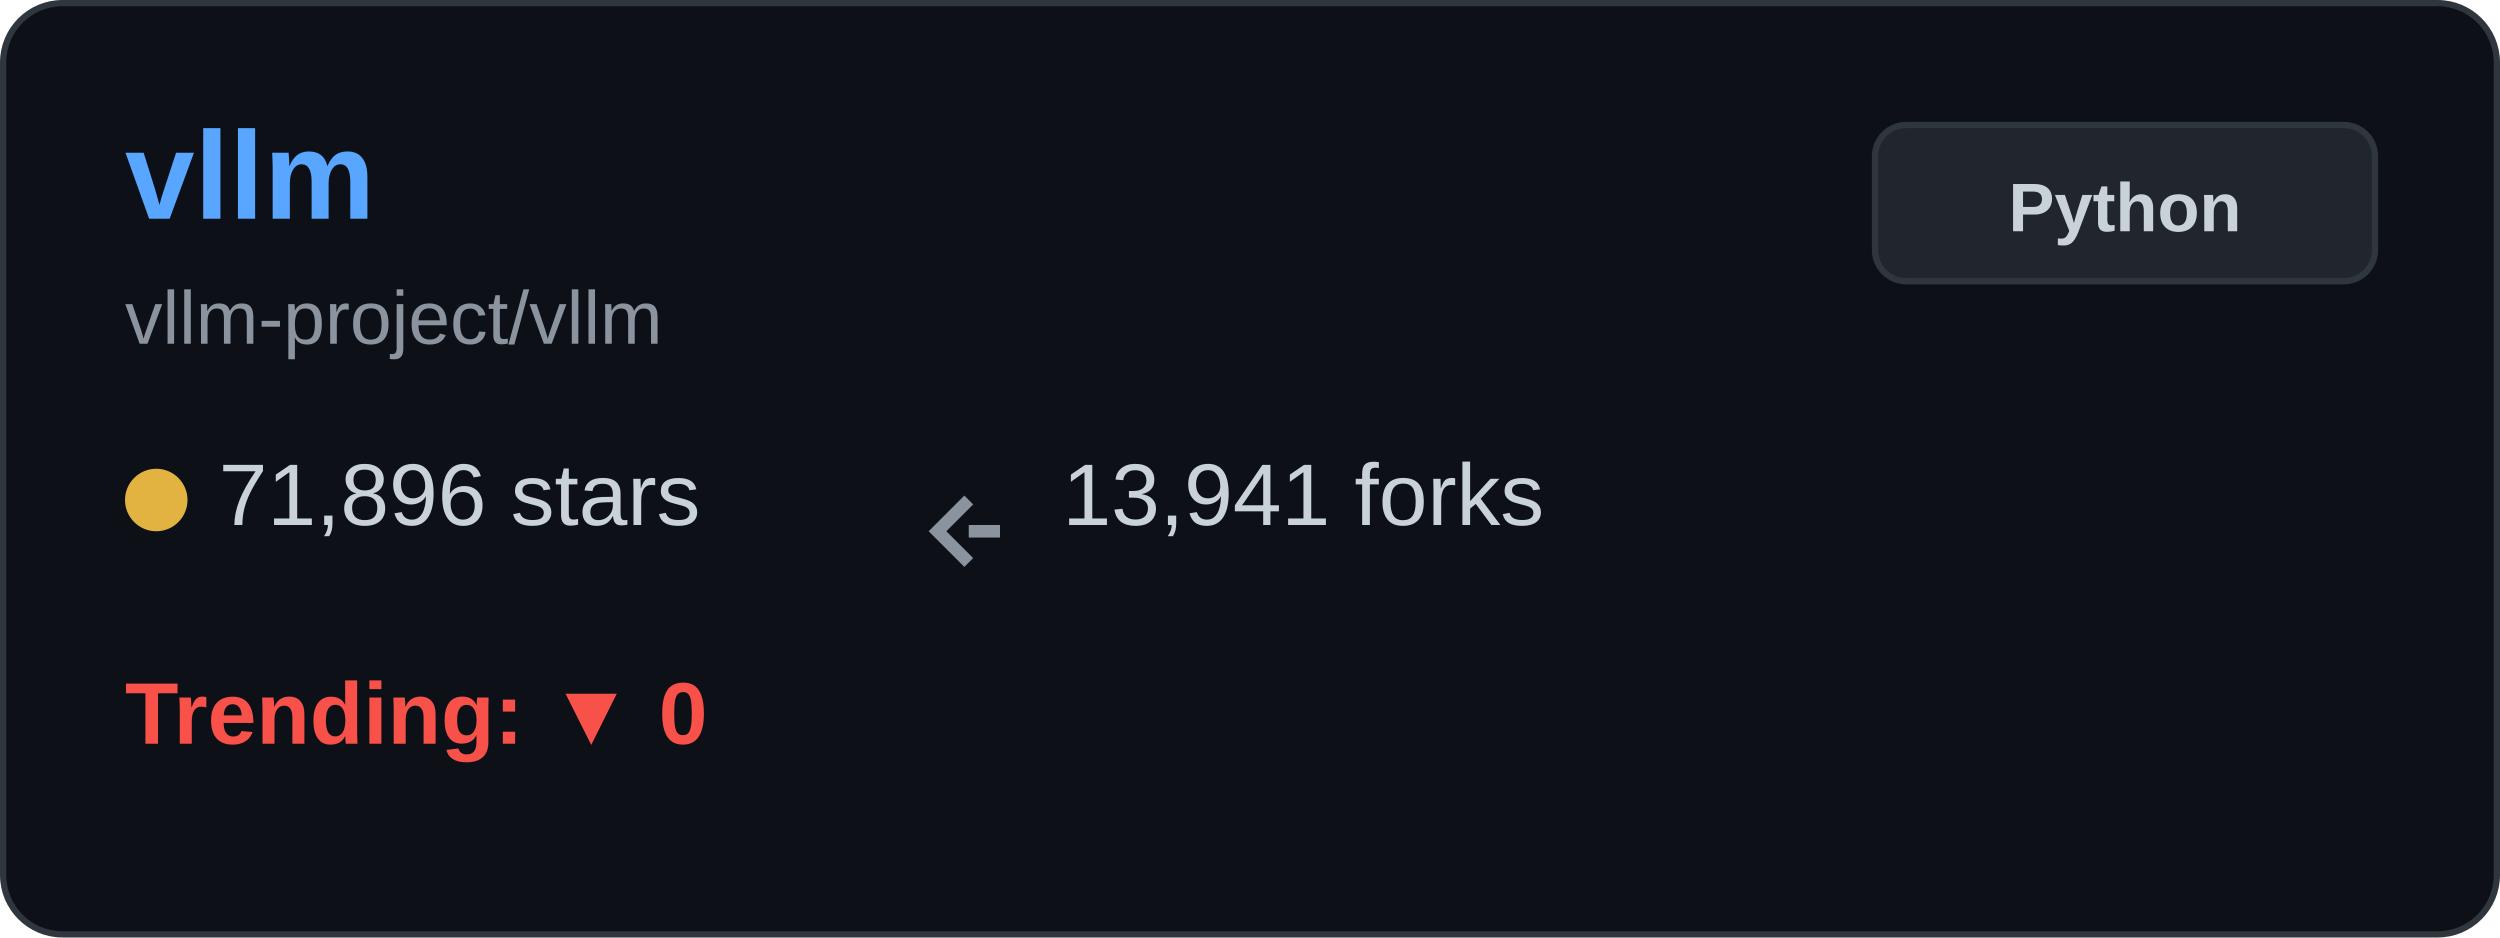
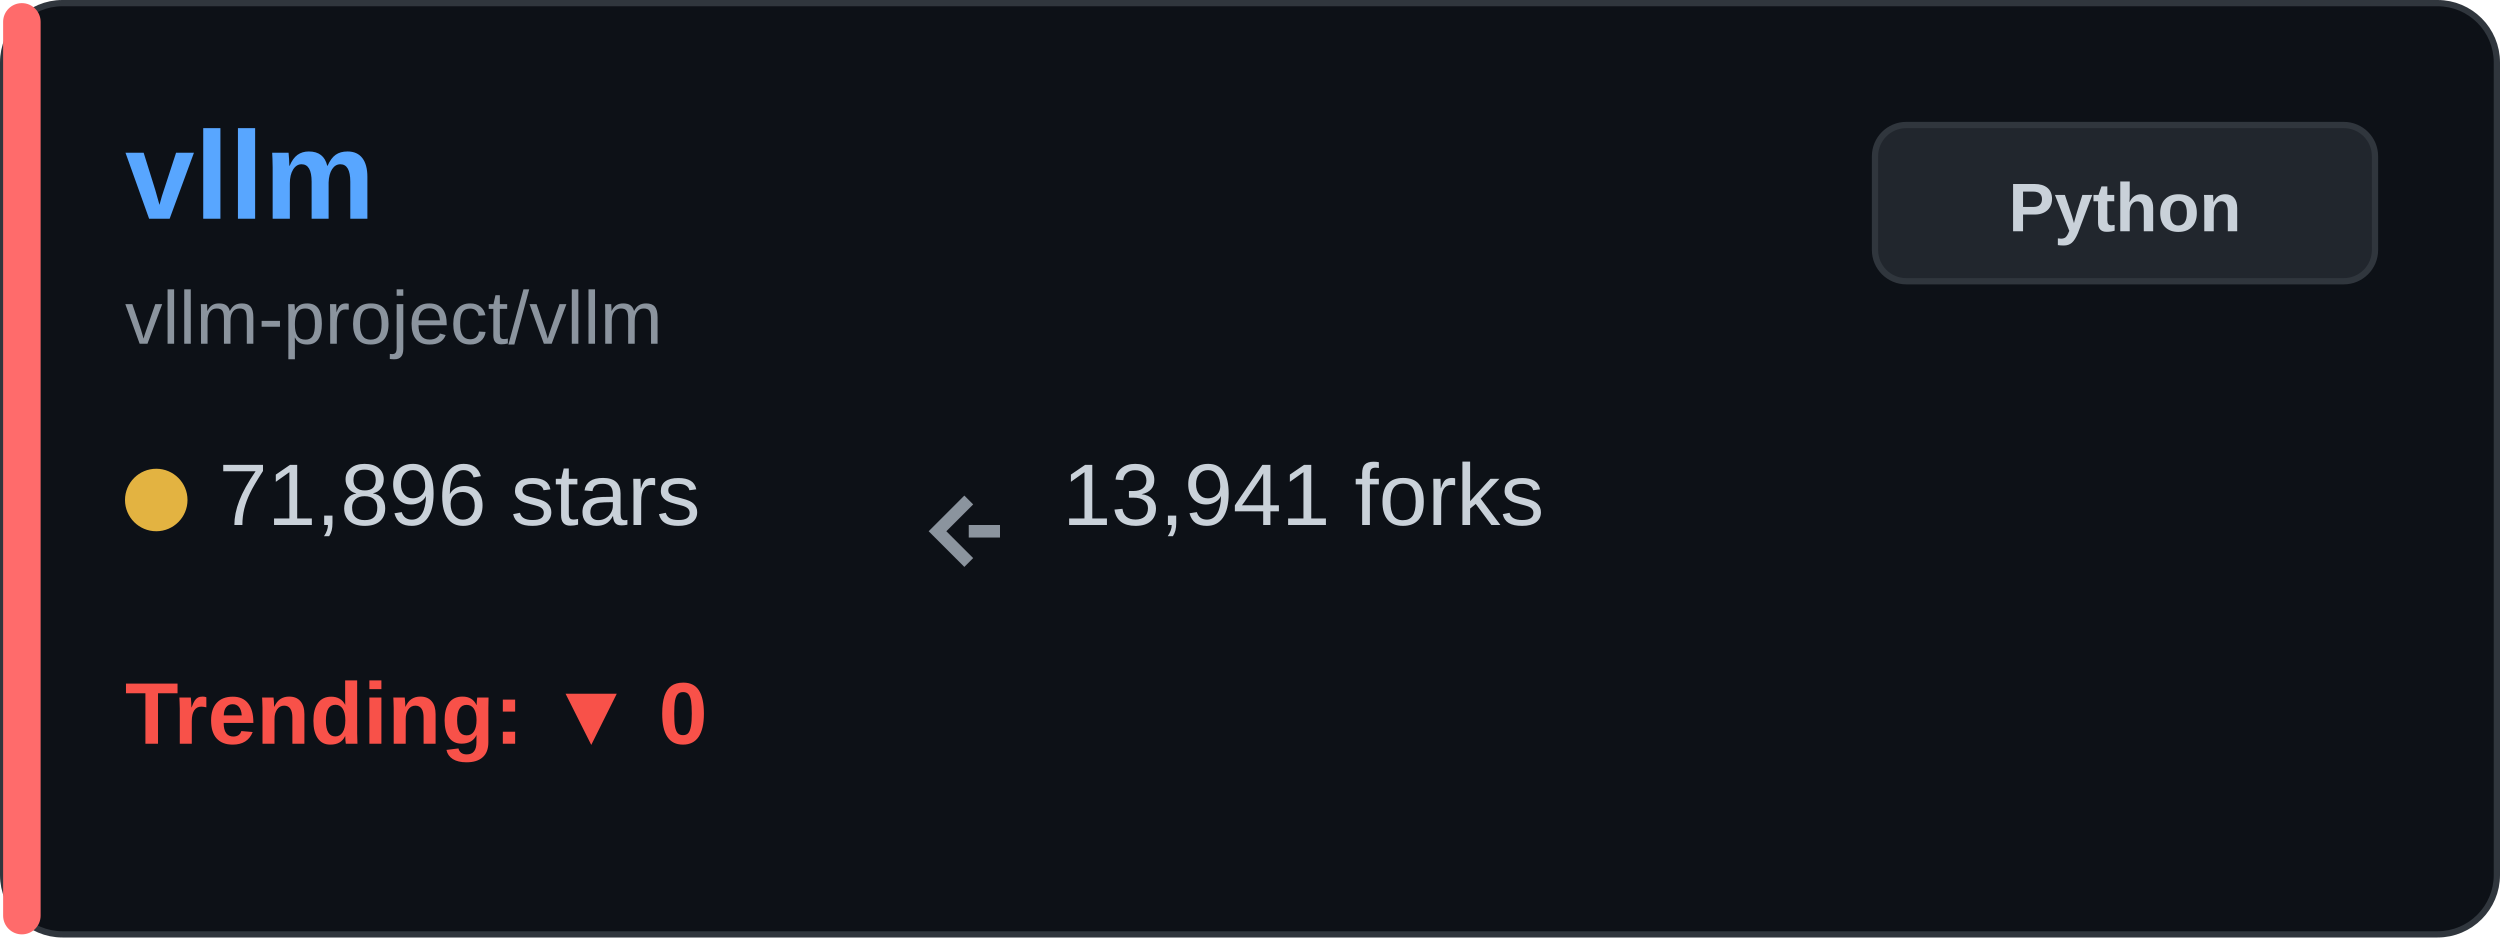
<svg xmlns="http://www.w3.org/2000/svg" width="400" height="150" viewBox="0 0 400 150" fill="none">
  <rect x="0.5" y="0.5" width="399" height="149" rx="9.5" fill="#0d1117" stroke="#30363d" />
+   <rect x="0.5" y="0.5" width="6" height="149" rx="3" fill="#ff6b6b" />
  <text x="20" y="35" font-family="Arial, sans-serif" font-size="20" font-weight="bold" fill="#58a6ff">vllm</text>
  <text x="20" y="55" font-family="Arial, sans-serif" font-size="12" fill="#8b949e">vllm-project/vllm</text>
  <g transform="translate(20, 80)">
    <circle cx="5" cy="0" r="5" fill="#e3b341" />
    <text x="15" y="4" font-family="Arial, sans-serif" font-size="14" fill="#c9d1d9">71,896 stars</text>
  </g>
  <g transform="translate(150, 80)">
    <path d="M5 0 L0 5 L5 10 M5 5 L10 5" stroke="#8b949e" stroke-width="2" fill="none" />
    <text x="20" y="4" font-family="Arial, sans-serif" font-size="14" fill="#c9d1d9">13,941 forks</text>
  </g>
  <g transform="translate(20, 115)">
    <text x="0" y="4" font-family="Arial, sans-serif" font-size="14" font-weight="bold" fill="#f85149">Trending: ▼ 0</text>
  </g>
  <rect x="300" y="20" width="80" height="25" rx="5" fill="#21262d" stroke="#30363d" />
  <text x="340" y="37" font-family="Arial, sans-serif" font-size="11" font-weight="bold" fill="#c9d1d9" text-anchor="middle">Python</text>
</svg>
